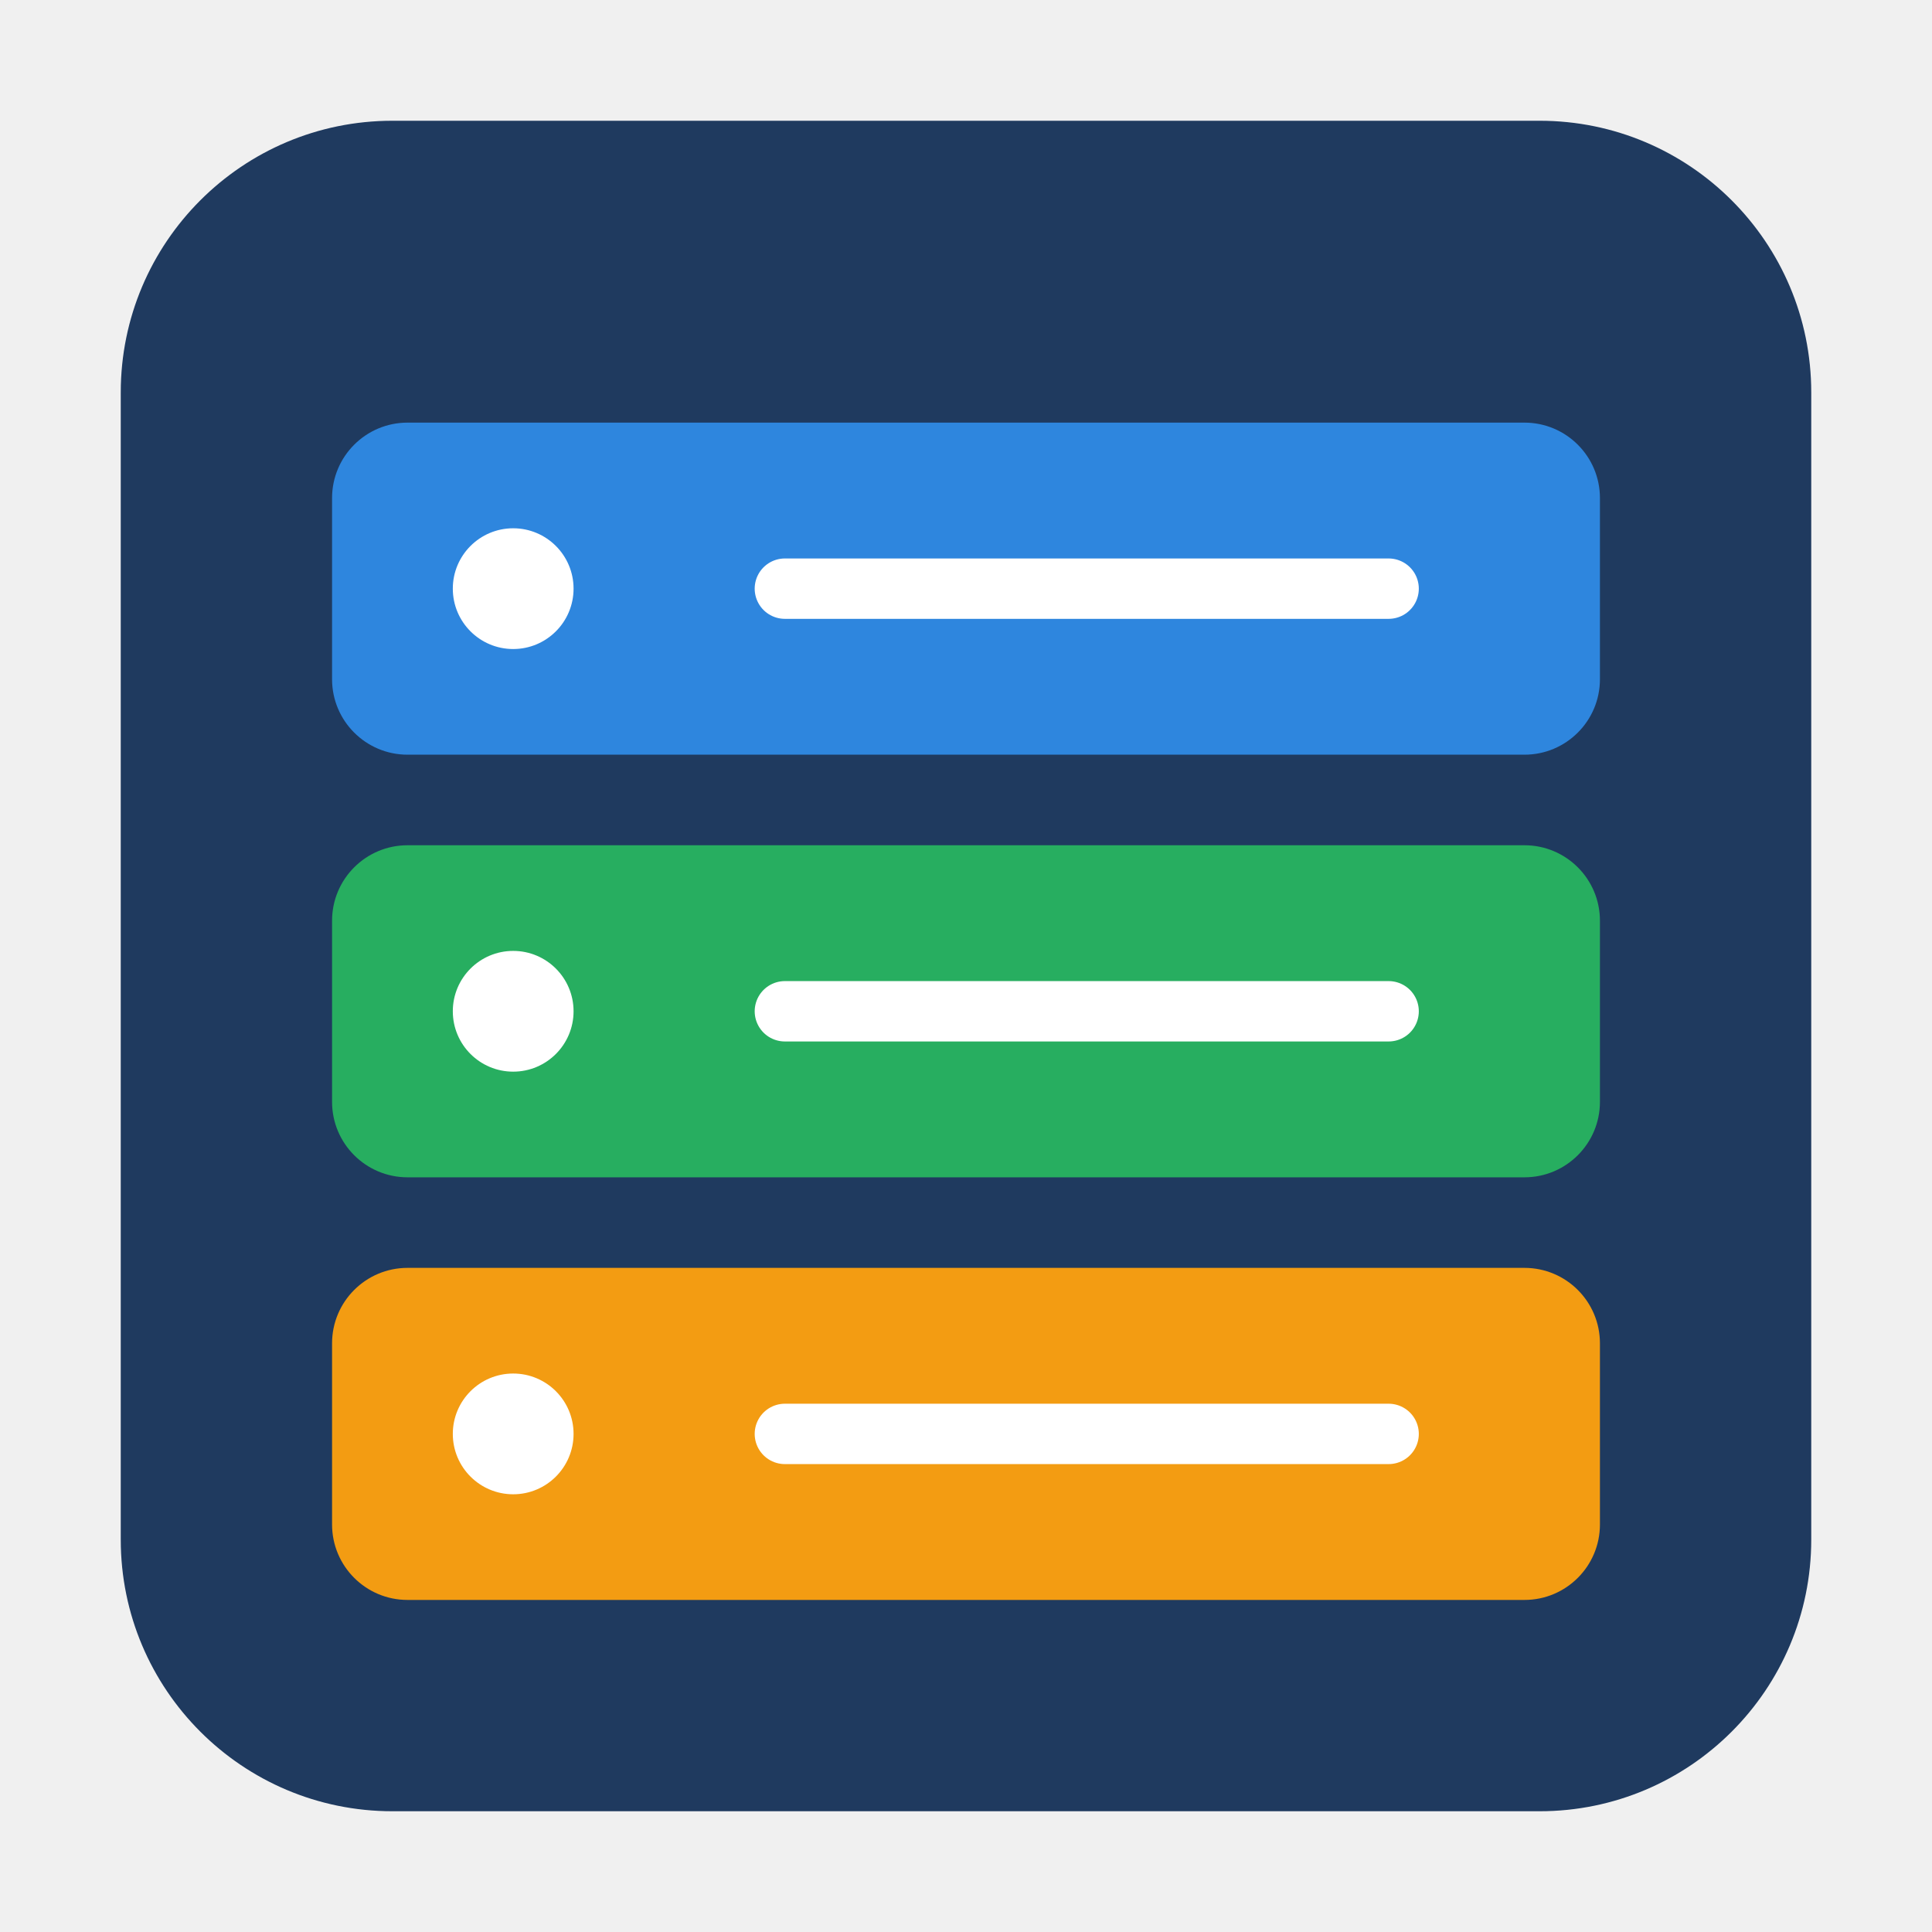
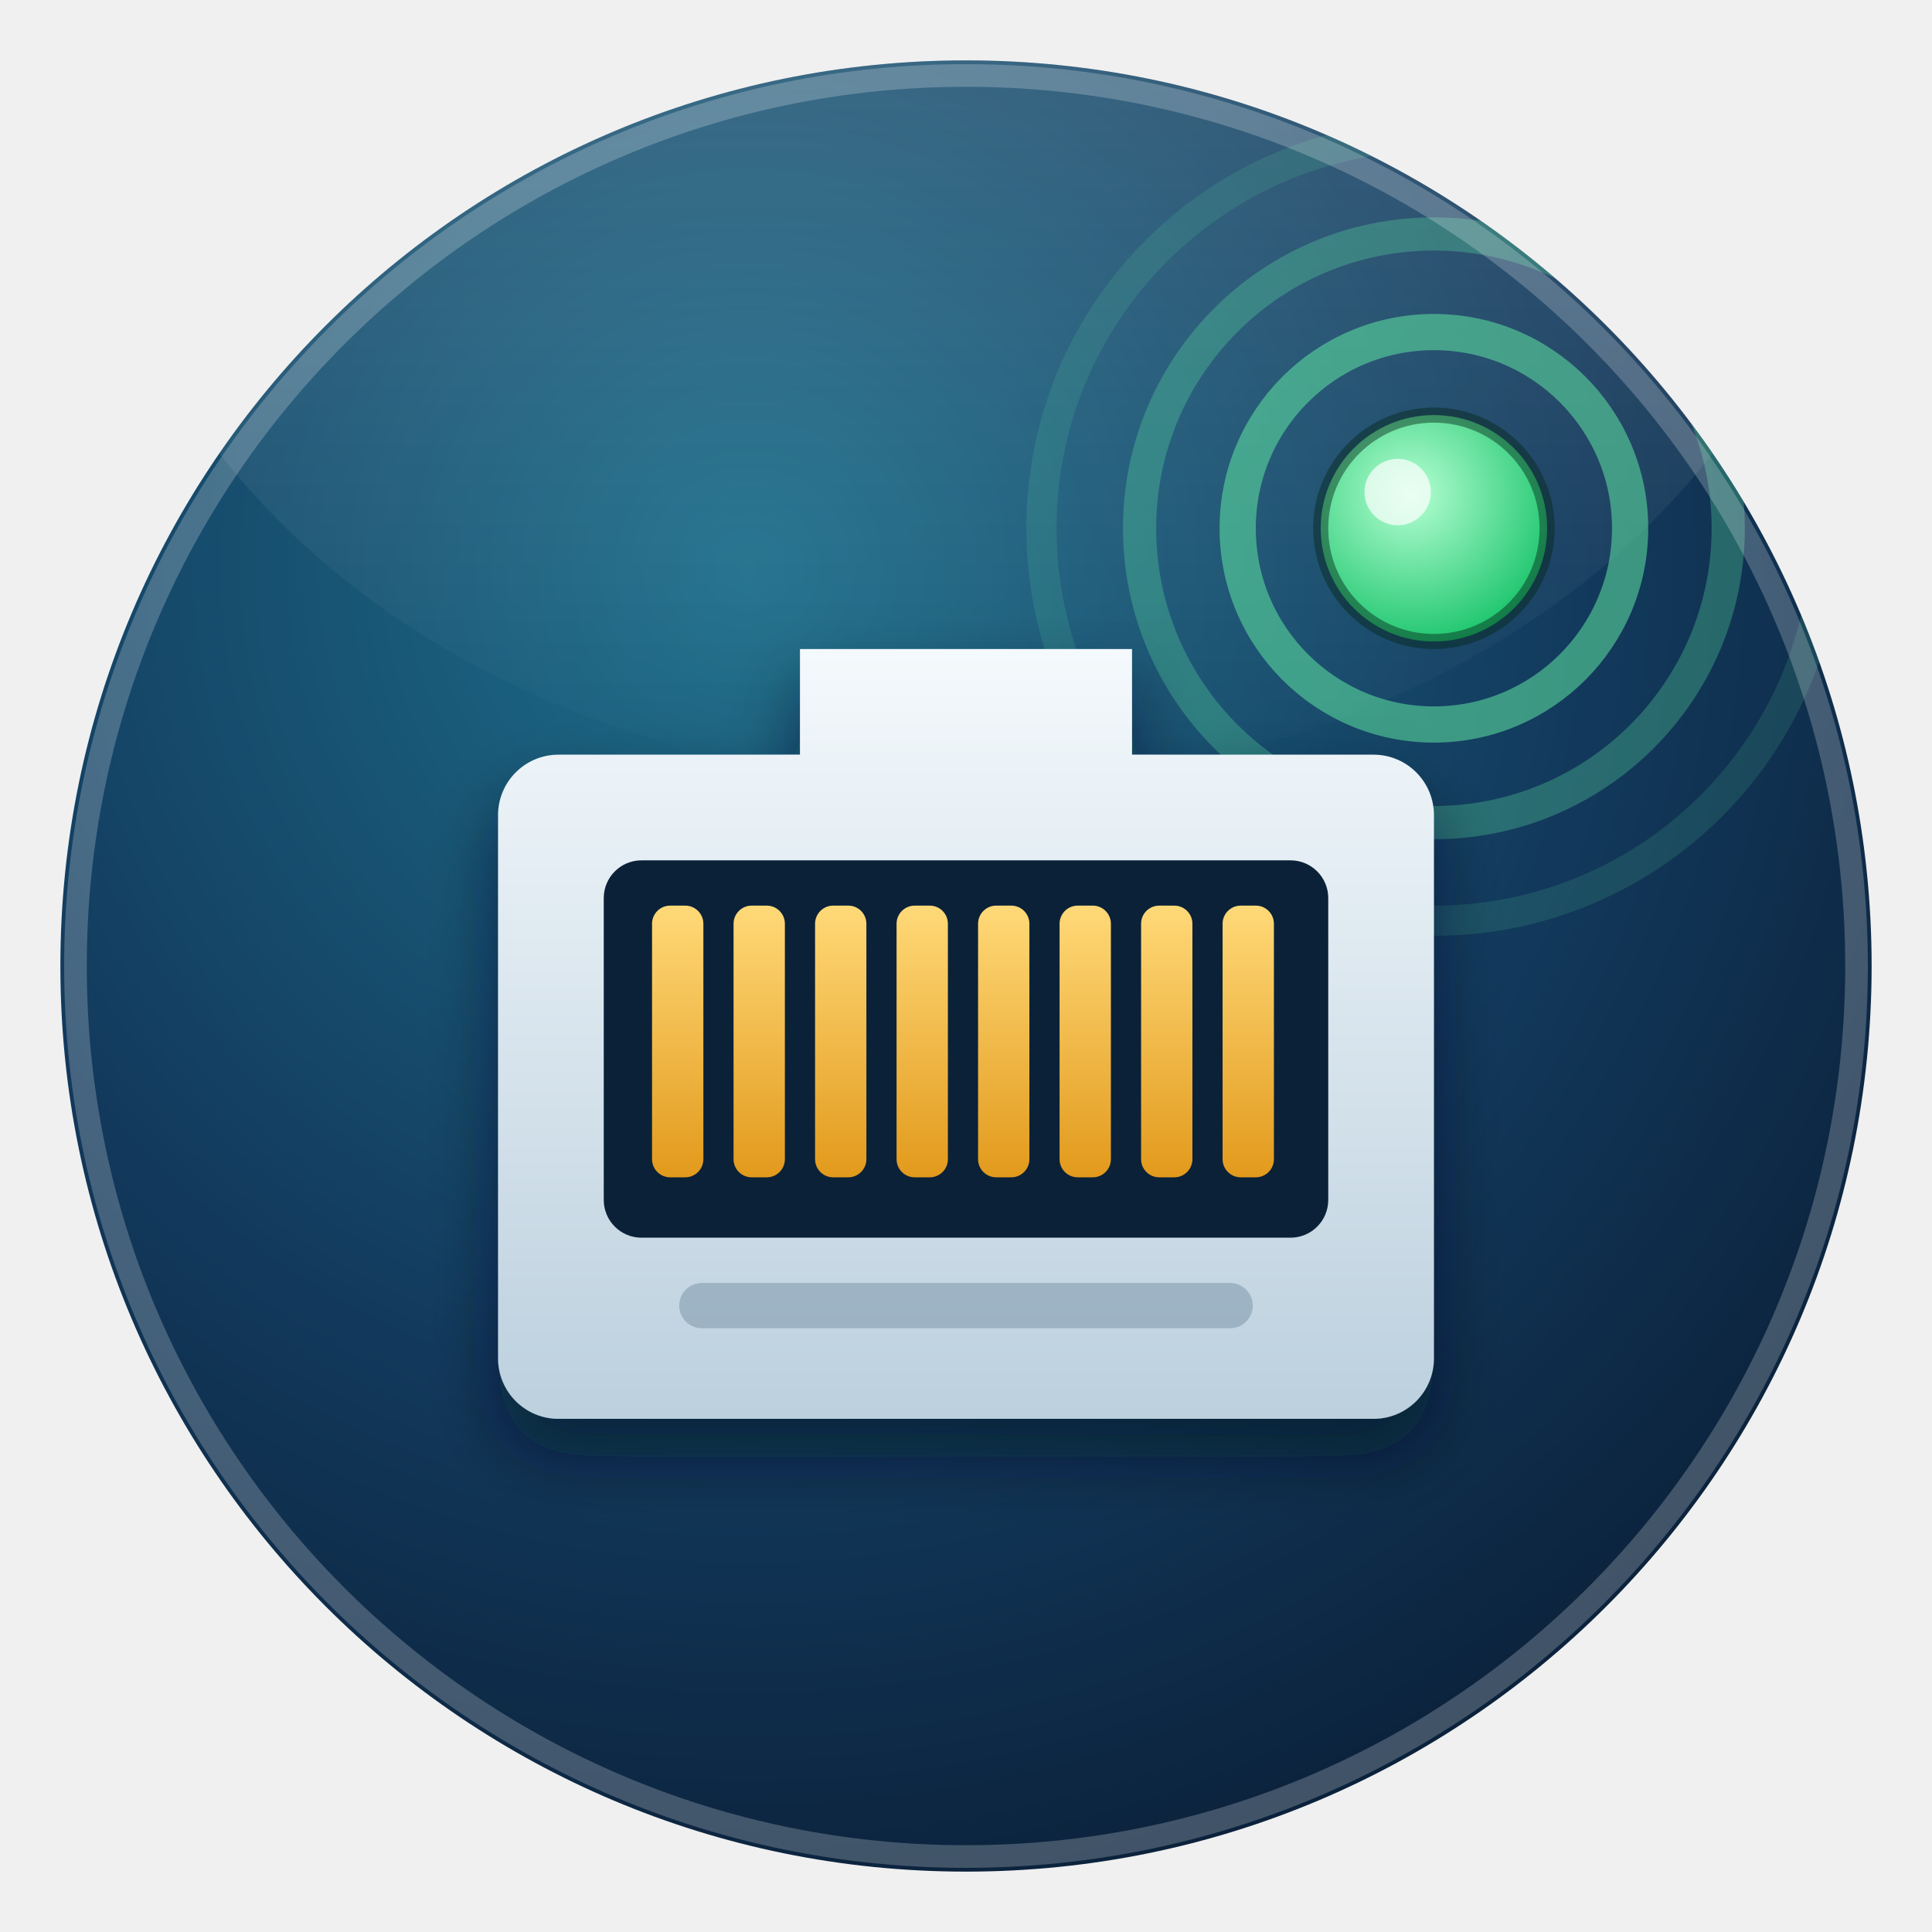
<svg xmlns="http://www.w3.org/2000/svg" width="128" height="128" viewBox="0 0 128 128">
-   <rect x="8" y="8" width="112" height="112" rx="18" fill="#1f3a5f" />
-   <rect x="22" y="28" width="84" height="22" rx="5" fill="#2e86de" />
-   <rect x="22" y="56" width="84" height="22" rx="5" fill="#27ae60" />
-   <rect x="22" y="84" width="84" height="22" rx="5" fill="#f39c12" />
-   <circle cx="34" cy="39" r="4" fill="#fff" />
-   <circle cx="34" cy="67" r="4" fill="#fff" />
-   <circle cx="34" cy="95" r="4" fill="#fff" />
-   <path d="M52 39h40M52 67h40M52 95h40" stroke="#fff" stroke-width="4" stroke-linecap="round" />
+   <defs>
+     <radialGradient id="disc" cx="38%" cy="28%" r="85%">
+       <stop offset="0" stop-color="#1e6f8c" />
+       <stop offset="0.55" stop-color="#12395c" />
+       <stop offset="1" stop-color="#091a30" />
+     </radialGradient>
+     <linearGradient id="gloss" x1="0" y1="0" x2="0" y2="1">
+       <stop offset="0" stop-color="#ffffff" stop-opacity="0.28" />
+       <stop offset="1" stop-color="#ffffff" stop-opacity="0" />
+     </linearGradient>
+     <linearGradient id="plug" x1="0" y1="0" x2="0" y2="1">
+       <stop offset="0" stop-color="#f4f9fc" />
+       <stop offset="1" stop-color="#bcd0de" />
+     </linearGradient>
+     <linearGradient id="gold" x1="0" y1="0" x2="0" y2="1">
+       <stop offset="0" stop-color="#ffd978" />
+       <stop offset="1" stop-color="#e29a1c" />
+     </linearGradient>
+     <radialGradient id="led" cx="40%" cy="35%" r="70%">
+       <stop offset="0" stop-color="#b6ffd2" />
+       <stop offset="1" stop-color="#18c36b" />
+     </radialGradient>
+     <clipPath id="clip">
+       <circle cx="64" cy="64" r="60" />
+     </clipPath>
+     <filter id="drop" x="-20%" y="-20%" width="140%" height="150%">
+       <feDropShadow dx="0" dy="2.5" stdDeviation="2.2" flood-color="#04101f" flood-opacity="0.55" />
+     </filter>
+   </defs>
+   <circle cx="64" cy="64" r="60" fill="url(#disc)" />
+   <g clip-path="url(#clip)">
+     <ellipse cx="64" cy="6" rx="58" ry="46" fill="url(#gloss)" />
+     <g fill="none" stroke="#5fe3a0">
+       <circle cx="95" cy="35" r="13" stroke-width="2.4" opacity="0.55" />
+       <circle cx="95" cy="35" r="19.5" stroke-width="2.2" opacity="0.30" />
+       <circle cx="95" cy="35" r="26" stroke-width="2" opacity="0.14" />
+     </g>
+   </g>
+   <circle cx="64" cy="64" r="59" fill="none" stroke="#ffffff" stroke-opacity="0.22" stroke-width="1.5" />
+   <g filter="url(#drop)">
+     <path d="M37 50 h16 v-7 h22 v7 h16 a4 4 0 0 1 4 4 v36 a4 4 0 0 1 -4 4 H37 a4 4 0 0 1 -4 -4 V54 a4 4 0 0 1 4 -4 z" fill="url(#plug)" />
+   </g>
+   <rect x="40" y="57" width="48" height="25" rx="2.5" fill="#0b2138" />
+   <g fill="url(#gold)">
+     <rect x="43.2" y="60" width="3.4" height="18" rx="1.2" />
+     <rect x="48.6" y="60" width="3.4" height="18" rx="1.2" />
+     <rect x="54.0" y="60" width="3.4" height="18" rx="1.2" />
+     <rect x="59.4" y="60" width="3.4" height="18" rx="1.2" />
+     <rect x="64.8" y="60" width="3.4" height="18" rx="1.2" />
+     <rect x="70.2" y="60" width="3.4" height="18" rx="1.2" />
+     <rect x="75.6" y="60" width="3.4" height="18" rx="1.2" />
+     <rect x="81.0" y="60" width="3.4" height="18" rx="1.2" />
+   </g>
+   <rect x="45" y="85" width="38" height="3" rx="1.5" fill="#7d97ab" opacity="0.55" />
+   <circle cx="95" cy="35" r="7.5" fill="url(#led)" stroke="#06261a" stroke-opacity="0.45" stroke-width="1" />
+   <circle cx="92.6" cy="32.6" r="2.2" fill="#ffffff" opacity="0.7" />
</svg>
